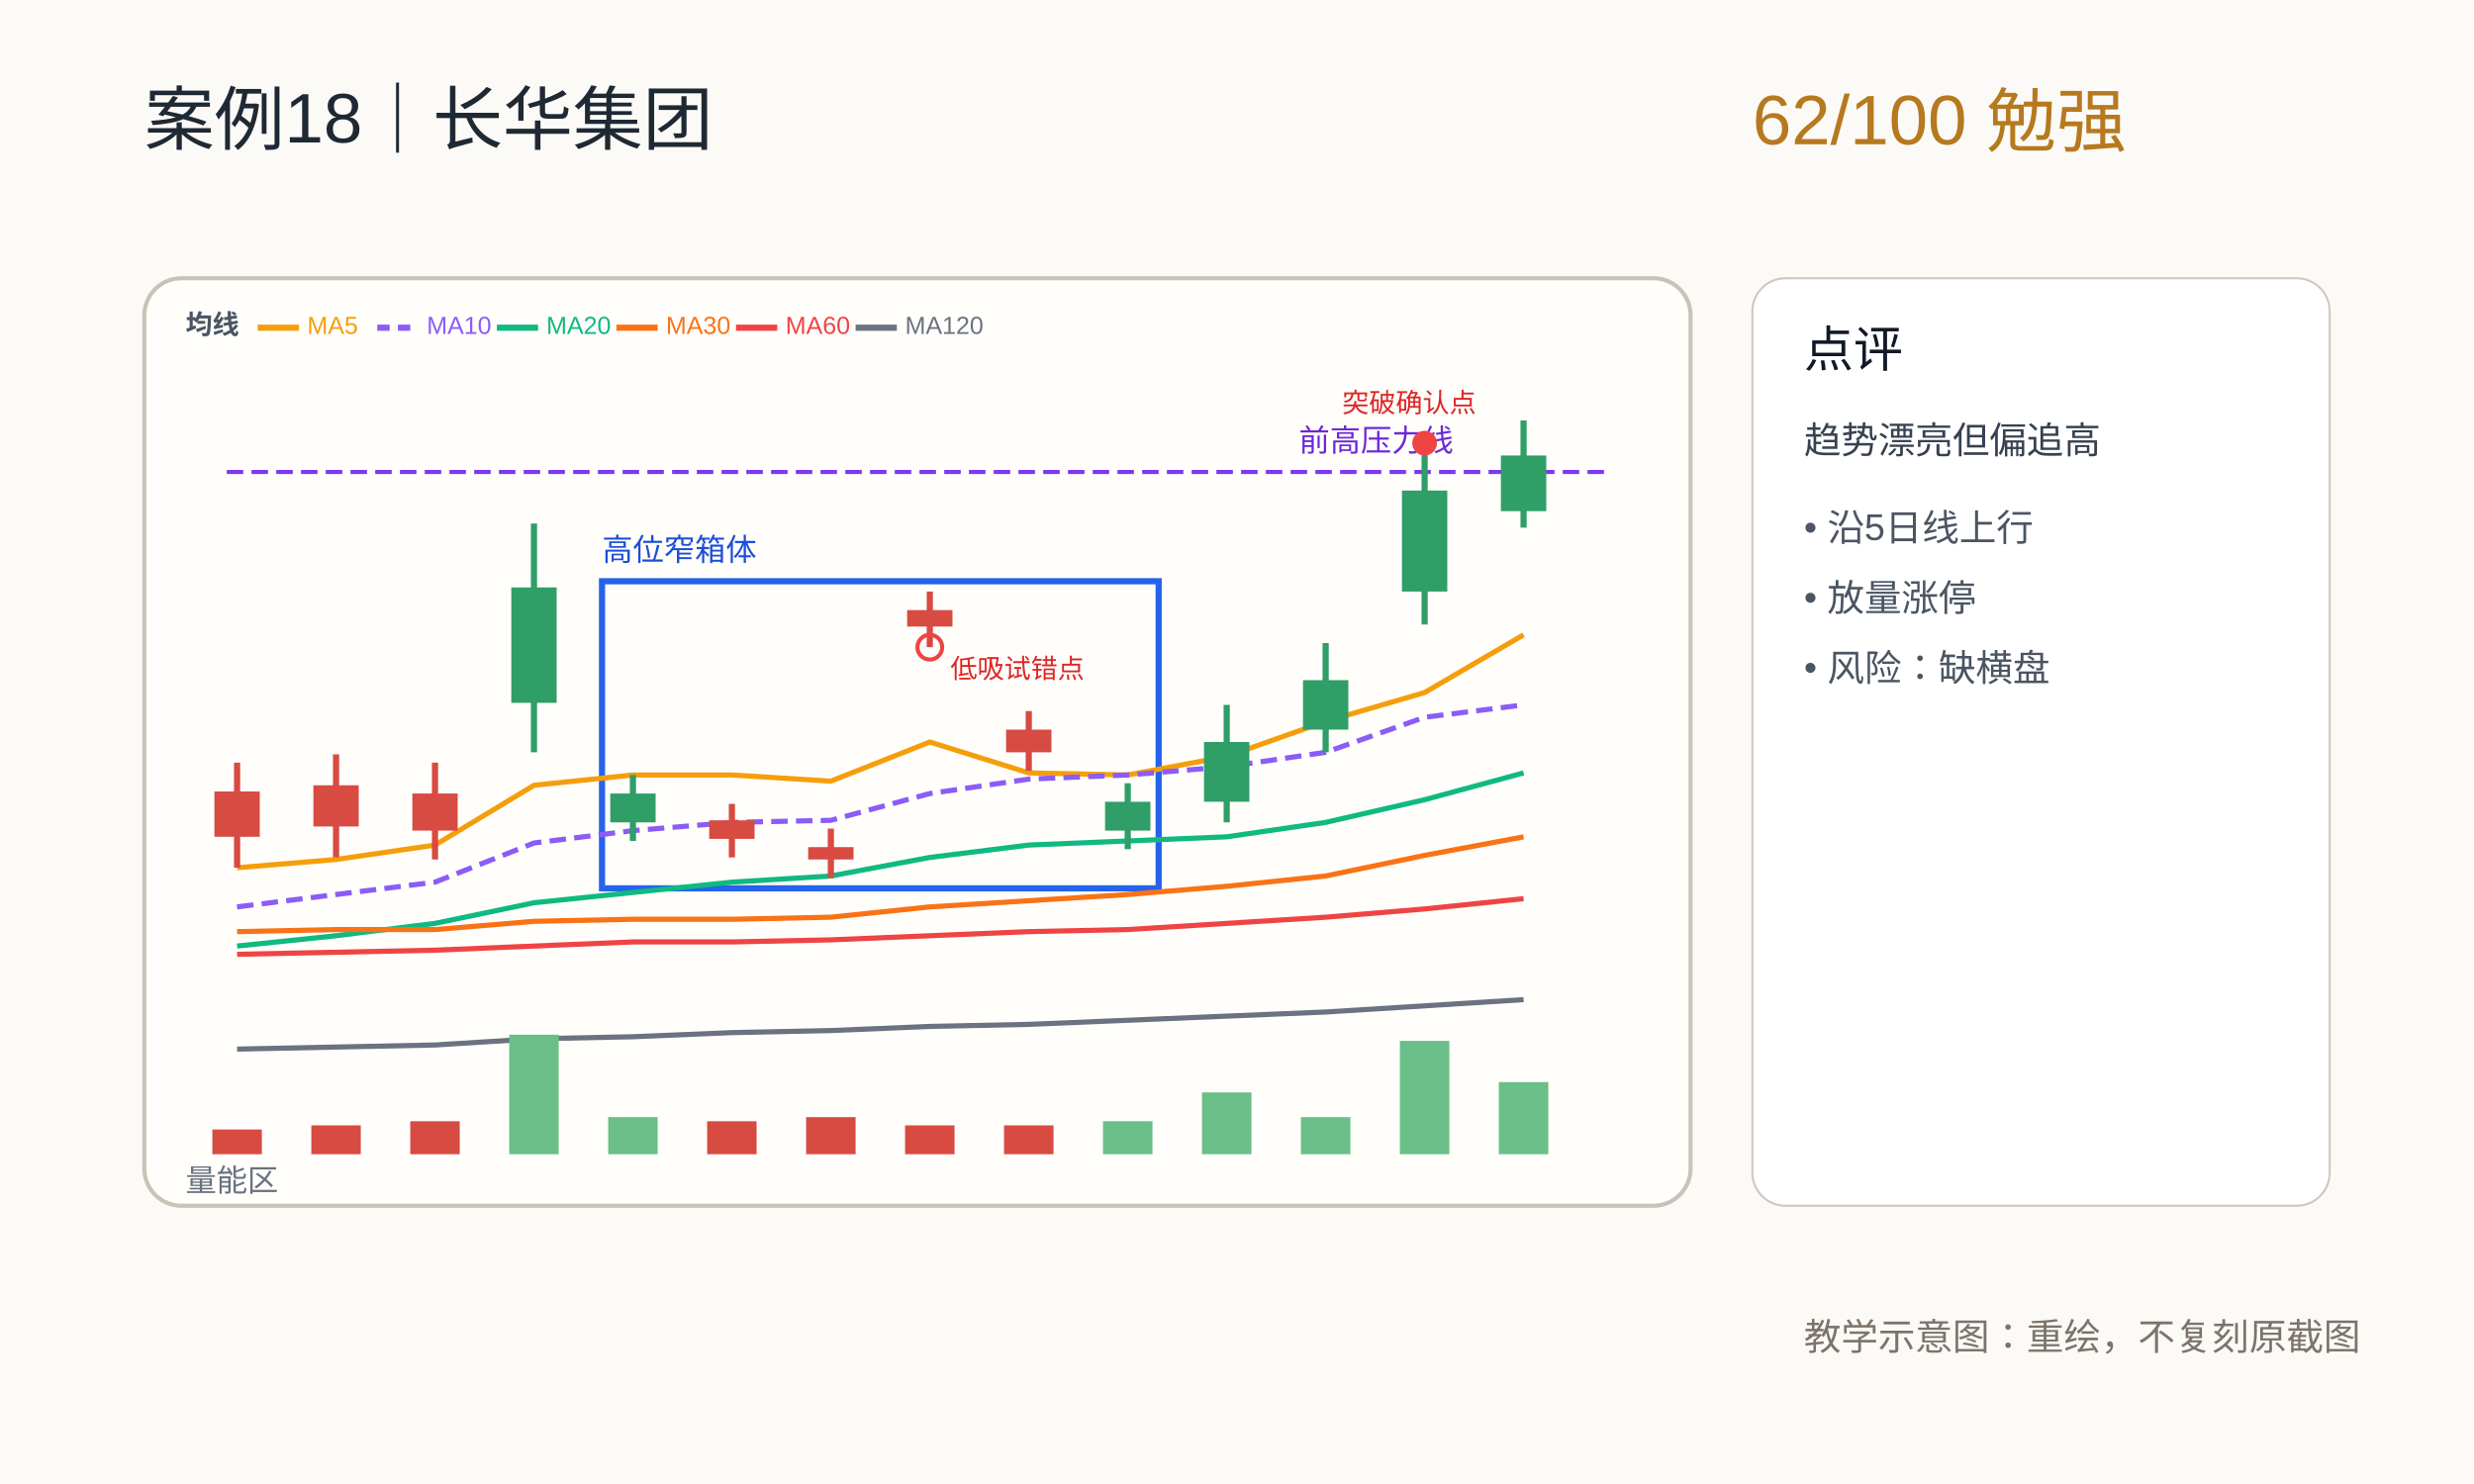
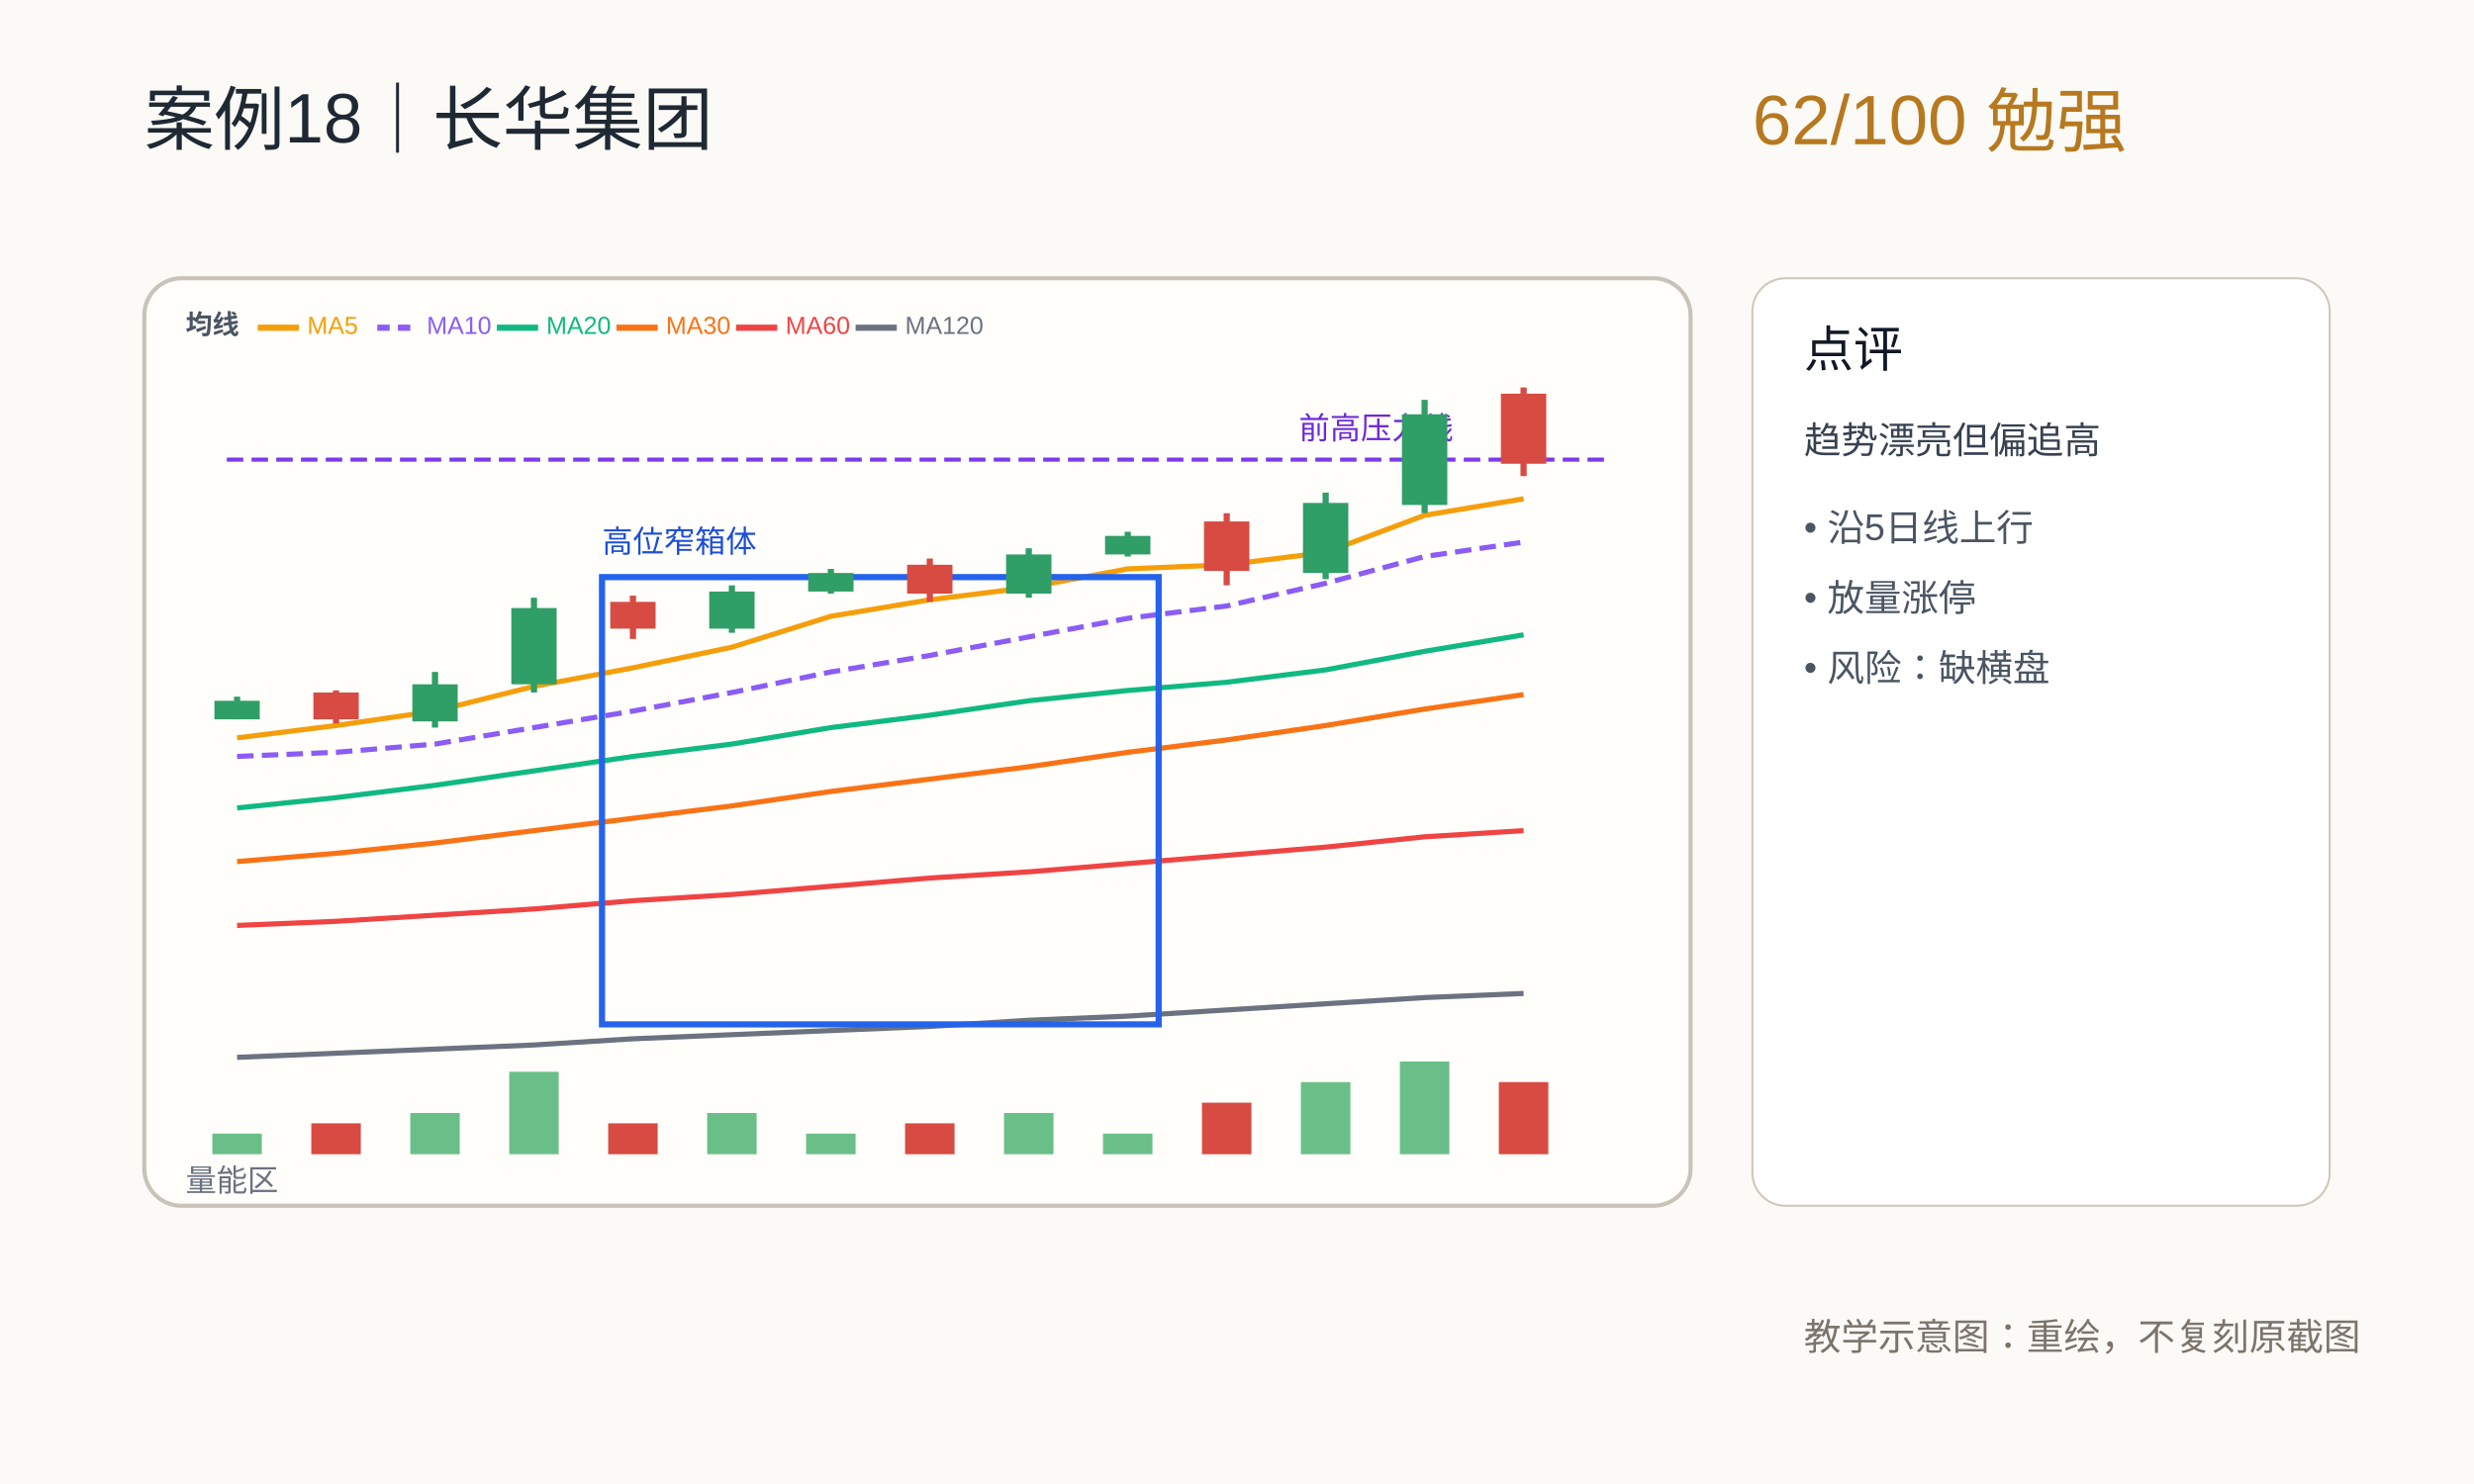
<svg xmlns="http://www.w3.org/2000/svg" width="1200" height="720" viewBox="0 0 1200 720">
  <rect width="1200" height="720" fill="#fbfaf7" />
  <rect x="70" y="135" width="750" height="450" rx="18" fill="#fffefb" stroke="#c9c2b8" stroke-width="2" />
  <text x="70" y="70" font-size="34" font-family="PingFang SC, Arial" fill="#1f2933">案例18｜长华集团</text>
  <text x="850" y="70" font-size="34" font-family="PingFang SC, Arial" fill="#b7791f">62/100  勉强</text>
  <text x="90" y="162" font-size="13" font-family="PingFang SC, Arial" fill="#4b5563" font-weight="bold">均线</text>
  <line x1="125" y1="159" x2="145" y2="159" stroke="#f59e0b" stroke-width="3" />
  <text x="149" y="162" font-size="12" font-family="PingFang SC, Arial" fill="#f59e0b">MA5</text>
  <line x1="183" y1="159" x2="203" y2="159" stroke="#8b5cf6" stroke-width="3" stroke-dasharray="6,4" />
  <text x="207" y="162" font-size="12" font-family="PingFang SC, Arial" fill="#8b5cf6">MA10</text>
  <line x1="241" y1="159" x2="261" y2="159" stroke="#10b981" stroke-width="3" />
  <text x="265" y="162" font-size="12" font-family="PingFang SC, Arial" fill="#10b981">MA20</text>
  <line x1="299" y1="159" x2="319" y2="159" stroke="#f97316" stroke-width="3" />
  <text x="323" y="162" font-size="12" font-family="PingFang SC, Arial" fill="#f97316">MA30</text>
  <line x1="357" y1="159" x2="377" y2="159" stroke="#ef4444" stroke-width="3" />
  <text x="381" y="162" font-size="12" font-family="PingFang SC, Arial" fill="#ef4444">MA60</text>
  <line x1="415" y1="159" x2="435" y2="159" stroke="#6b7280" stroke-width="3" />
  <text x="439" y="162" font-size="12" font-family="PingFang SC, Arial" fill="#6b7280">MA120</text>
-   <line x1="110" y1="229" x2="780" y2="229" stroke="#7c3aed" stroke-width="2" stroke-dasharray="8,4" />
-   <text x="630" y="219" font-size="15" font-family="PingFang SC, Arial" fill="#6d28d9">前高压力线</text>
-   <rect x="292" y="282" width="270" height="149" fill="none" stroke="#2563eb" stroke-width="3" />
-   <text x="292" y="272" font-size="15" font-family="PingFang SC, Arial" fill="#1d4ed8">高位窄箱体</text>
-   <polyline points="115,421 163,417 211,410 259,381 307,376 355,376 403,379 451,360 499,375 547,376 595,367 643,350 691,336 739,308" fill="none" stroke="#f59e0b" stroke-width="2.5" />
-   <polyline points="115,440 163,434 211,428 259,409 307,403 355,399 403,398 451,385 499,378 547,376 595,372 643,365 691,348 739,342" fill="none" stroke="#8b5cf6" stroke-width="2.5" stroke-dasharray="8,4" />
-   <polyline points="115,459 163,454 211,448 259,438 307,433 355,428 403,425 451,416 499,410 547,408 595,406 643,399 691,388 739,375" fill="none" stroke="#10b981" stroke-width="2.5" />
-   <polyline points="115,452 163,451 211,451 259,447 307,446 355,446 403,445 451,440 499,437 547,434 595,430 643,425 691,415 739,406" fill="none" stroke="#f97316" stroke-width="2.5" />
-   <polyline points="115,463 163,462 211,461 259,459 307,457 355,457 403,456 451,454 499,452 547,451 595,448 643,445 691,441 739,436" fill="none" stroke="#ef4444" stroke-width="2.5" />
-   <polyline points="115,509 163,508 211,507 259,504 307,503 355,501 403,500 451,498 499,497 547,495 595,493 643,491 691,488 739,485" fill="none" stroke="#6b7280" stroke-width="2.5" />
-   <line x1="115" y1="370" x2="115" y2="421" stroke="#d74b42" stroke-width="3" />
-   <rect x="104" y="384" width="22" height="22" fill="#d74b42" />
-   <line x1="163" y1="366" x2="163" y2="416" stroke="#d74b42" stroke-width="3" />
-   <rect x="152" y="381" width="22" height="20" fill="#d74b42" />
-   <line x1="211" y1="370" x2="211" y2="417" stroke="#d74b42" stroke-width="3" />
-   <rect x="200" y="385" width="22" height="18" fill="#d74b42" />
-   <line x1="259" y1="254" x2="259" y2="365" stroke="#2f9e67" stroke-width="3" />
-   <rect x="248" y="285" width="22" height="56" fill="#2f9e67" />
-   <line x1="307" y1="376" x2="307" y2="408" stroke="#2f9e67" stroke-width="3" />
-   <rect x="296" y="385" width="22" height="14" fill="#2f9e67" />
-   <line x1="355" y1="390" x2="355" y2="416" stroke="#d74b42" stroke-width="3" />
-   <rect x="344" y="398" width="22" height="9" fill="#d74b42" />
-   <line x1="403" y1="402" x2="403" y2="426" stroke="#d74b42" stroke-width="3" />
-   <rect x="392" y="411" width="22" height="6" fill="#d74b42" />
-   <line x1="451" y1="287" x2="451" y2="314" stroke="#d74b42" stroke-width="3" />
-   <rect x="440" y="296" width="22" height="8" fill="#d74b42" />
-   <line x1="499" y1="345" x2="499" y2="374" stroke="#d74b42" stroke-width="3" />
-   <rect x="488" y="354" width="22" height="11" fill="#d74b42" />
-   <line x1="547" y1="380" x2="547" y2="412" stroke="#2f9e67" stroke-width="3" />
-   <rect x="536" y="389" width="22" height="14" fill="#2f9e67" />
-   <line x1="595" y1="342" x2="595" y2="399" stroke="#2f9e67" stroke-width="3" />
-   <rect x="584" y="360" width="22" height="29" fill="#2f9e67" />
-   <line x1="643" y1="312" x2="643" y2="365" stroke="#2f9e67" stroke-width="3" />
-   <rect x="632" y="330" width="22" height="24" fill="#2f9e67" />
-   <line x1="691" y1="215" x2="691" y2="303" stroke="#2f9e67" stroke-width="3" />
-   <rect x="680" y="238" width="22" height="49" fill="#2f9e67" />
-   <line x1="739" y1="204" x2="739" y2="256" stroke="#2f9e67" stroke-width="3" />
-   <rect x="728" y="221" width="22" height="27" fill="#2f9e67" />
-   <rect x="103" y="548" width="24" height="12" fill="#d74b42" />
-   <rect x="151" y="546" width="24" height="14" fill="#d74b42" />
-   <rect x="199" y="544" width="24" height="16" fill="#d74b42" />
-   <rect x="247" y="502" width="24" height="58" fill="#6abf88" />
-   <rect x="295" y="542" width="24" height="18" fill="#6abf88" />
-   <rect x="343" y="544" width="24" height="16" fill="#d74b42" />
-   <rect x="391" y="542" width="24" height="18" fill="#d74b42" />
-   <rect x="439" y="546" width="24" height="14" fill="#d74b42" />
-   <rect x="487" y="546" width="24" height="14" fill="#d74b42" />
-   <rect x="535" y="544" width="24" height="16" fill="#6abf88" />
-   <rect x="583" y="530" width="24" height="30" fill="#6abf88" />
-   <rect x="631" y="542" width="24" height="18" fill="#6abf88" />
-   <rect x="679" y="505" width="24" height="55" fill="#6abf88" />
-   <rect x="727" y="525" width="24" height="35" fill="#6abf88" />
+   <polyline points="115,358 163,352 211,345 259,333 307,324 355,314 403,299 451,291 499,285 547,276 595,274 643,268 691,250 739,242" fill="none" stroke="#f59e0b" stroke-width="2.5" />
+   <polyline points="115,367 163,365 211,361 259,353 307,345 355,336 403,326 451,318 499,309 547,300 595,294 643,283 691,270 739,263" fill="none" stroke="#8b5cf6" stroke-width="2.5" stroke-dasharray="8,4" />
+   <polyline points="115,392 163,387 211,381 259,374 307,367 355,361 403,353 451,347 499,340 547,335 595,331 643,325 691,316 739,308" fill="none" stroke="#10b981" stroke-width="2.5" />
+   <polyline points="115,418 163,414 211,409 259,403 307,397 355,391 403,384 451,378 499,372 547,365 595,359 643,352 691,344 739,337" fill="none" stroke="#f97316" stroke-width="2.5" />
+   <polyline points="115,449 163,447 211,444 259,441 307,437 355,434 403,430 451,426 499,423 547,419 595,415 643,411 691,406 739,403" fill="none" stroke="#ef4444" stroke-width="2.5" />
+   <polyline points="115,513 163,511 211,509 259,507 307,504 355,502 403,500 451,498 499,495 547,493 595,490 643,487 691,484 739,482" fill="none" stroke="#6b7280" stroke-width="2.5" />
+   <line x1="110" y1="223" x2="780" y2="223" stroke="#7c3aed" stroke-width="2" stroke-dasharray="8,4" />
+   <text x="630" y="213" font-size="15" font-family="PingFang SC, Arial" fill="#6d28d9">前高压力线</text>
+   <rect x="292" y="280" width="270" height="217" fill="none" stroke="#2563eb" stroke-width="3" />
+   <text x="292" y="268" font-size="15" font-family="PingFang SC, Arial" fill="#1d4ed8">高位窄箱体</text>
+   <line x1="115" y1="338" x2="115" y2="349" stroke="#2f9e67" stroke-width="3" />
+   <rect x="104" y="340" width="22" height="9" fill="#2f9e67" />
+   <line x1="163" y1="335" x2="163" y2="351" stroke="#d74b42" stroke-width="3" />
+   <rect x="152" y="336" width="22" height="13" fill="#d74b42" />
+   <line x1="211" y1="326" x2="211" y2="353" stroke="#2f9e67" stroke-width="3" />
+   <rect x="200" y="332" width="22" height="18" fill="#2f9e67" />
+   <line x1="259" y1="290" x2="259" y2="336" stroke="#2f9e67" stroke-width="3" />
+   <rect x="248" y="295" width="22" height="37" fill="#2f9e67" />
+   <line x1="307" y1="289" x2="307" y2="310" stroke="#d74b42" stroke-width="3" />
+   <rect x="296" y="292" width="22" height="13" fill="#d74b42" />
+   <line x1="355" y1="284" x2="355" y2="307" stroke="#2f9e67" stroke-width="3" />
+   <rect x="344" y="287" width="22" height="18" fill="#2f9e67" />
+   <line x1="403" y1="276" x2="403" y2="288" stroke="#2f9e67" stroke-width="3" />
+   <rect x="392" y="278" width="22" height="9" fill="#2f9e67" />
+   <line x1="451" y1="271" x2="451" y2="292" stroke="#d74b42" stroke-width="3" />
+   <rect x="440" y="274" width="22" height="14" fill="#d74b42" />
+   <line x1="499" y1="266" x2="499" y2="290" stroke="#2f9e67" stroke-width="3" />
+   <rect x="488" y="269" width="22" height="19" fill="#2f9e67" />
+   <line x1="547" y1="258" x2="547" y2="270" stroke="#2f9e67" stroke-width="3" />
+   <rect x="536" y="260" width="22" height="9" fill="#2f9e67" />
+   <line x1="595" y1="249" x2="595" y2="284" stroke="#d74b42" stroke-width="3" />
+   <rect x="584" y="253" width="22" height="24" fill="#d74b42" />
+   <line x1="643" y1="239" x2="643" y2="281" stroke="#2f9e67" stroke-width="3" />
+   <rect x="632" y="244" width="22" height="34" fill="#2f9e67" />
+   <line x1="691" y1="194" x2="691" y2="249" stroke="#2f9e67" stroke-width="3" />
+   <rect x="680" y="201" width="22" height="44" fill="#2f9e67" />
+   <line x1="739" y1="188" x2="739" y2="231" stroke="#d74b42" stroke-width="3" />
+   <rect x="728" y="191" width="22" height="34" fill="#d74b42" />
+   <rect x="103" y="550" width="24" height="10" fill="#6abf88" />
+   <rect x="151" y="545" width="24" height="15" fill="#d74b42" />
+   <rect x="199" y="540" width="24" height="20" fill="#6abf88" />
+   <rect x="247" y="520" width="24" height="40" fill="#6abf88" />
+   <rect x="295" y="545" width="24" height="15" fill="#d74b42" />
+   <rect x="343" y="540" width="24" height="20" fill="#6abf88" />
+   <rect x="391" y="550" width="24" height="10" fill="#6abf88" />
+   <rect x="439" y="545" width="24" height="15" fill="#d74b42" />
+   <rect x="487" y="540" width="24" height="20" fill="#6abf88" />
+   <rect x="535" y="550" width="24" height="10" fill="#6abf88" />
+   <rect x="583" y="535" width="24" height="25" fill="#d74b42" />
+   <rect x="631" y="525" width="24" height="35" fill="#6abf88" />
+   <rect x="679" y="515" width="24" height="45" fill="#6abf88" />
+   <rect x="727" y="525" width="24" height="35" fill="#d74b42" />
  <text x="90" y="578" font-size="15" font-family="PingFang SC, Arial" fill="#6b7280">量能区</text>
-   <circle cx="451" cy="314" r="6" fill="none" stroke="#ef4444" stroke-width="2" />
-   <text x="461" y="329" font-size="13" font-family="PingFang SC, Arial" fill="#dc2626">低吸试错点</text>
-   <circle cx="691" cy="215" r="6" fill="#ef4444" stroke="none" />
-   <text x="651" y="200" font-size="13" font-family="PingFang SC, Arial" fill="#dc2626">突破确认点</text>
  <rect x="850" y="135" width="280" height="450" rx="16" fill="#ffffff" stroke="#d0c7bc" />
  <text x="875" y="178" font-size="24" font-family="PingFang SC, Arial" fill="#111827">点评</text>
  <text x="875" y="220" font-size="18" font-family="PingFang SC, Arial" fill="#374151">趋势漂亮但偏追高</text>
  <text x="875" y="262" font-size="18" font-family="PingFang SC, Arial" fill="#4b5563">• 沿5日线上行</text>
  <text x="875" y="296" font-size="18" font-family="PingFang SC, Arial" fill="#4b5563">• 放量涨停</text>
  <text x="875" y="330" font-size="18" font-family="PingFang SC, Arial" fill="#4b5563">• 风险：缺横盘</text>
  <text x="875" y="655" font-size="18" font-family="PingFang SC, Arial" fill="#7c746b">教学示意图：重绘，不复刻原截图</text>
</svg>
